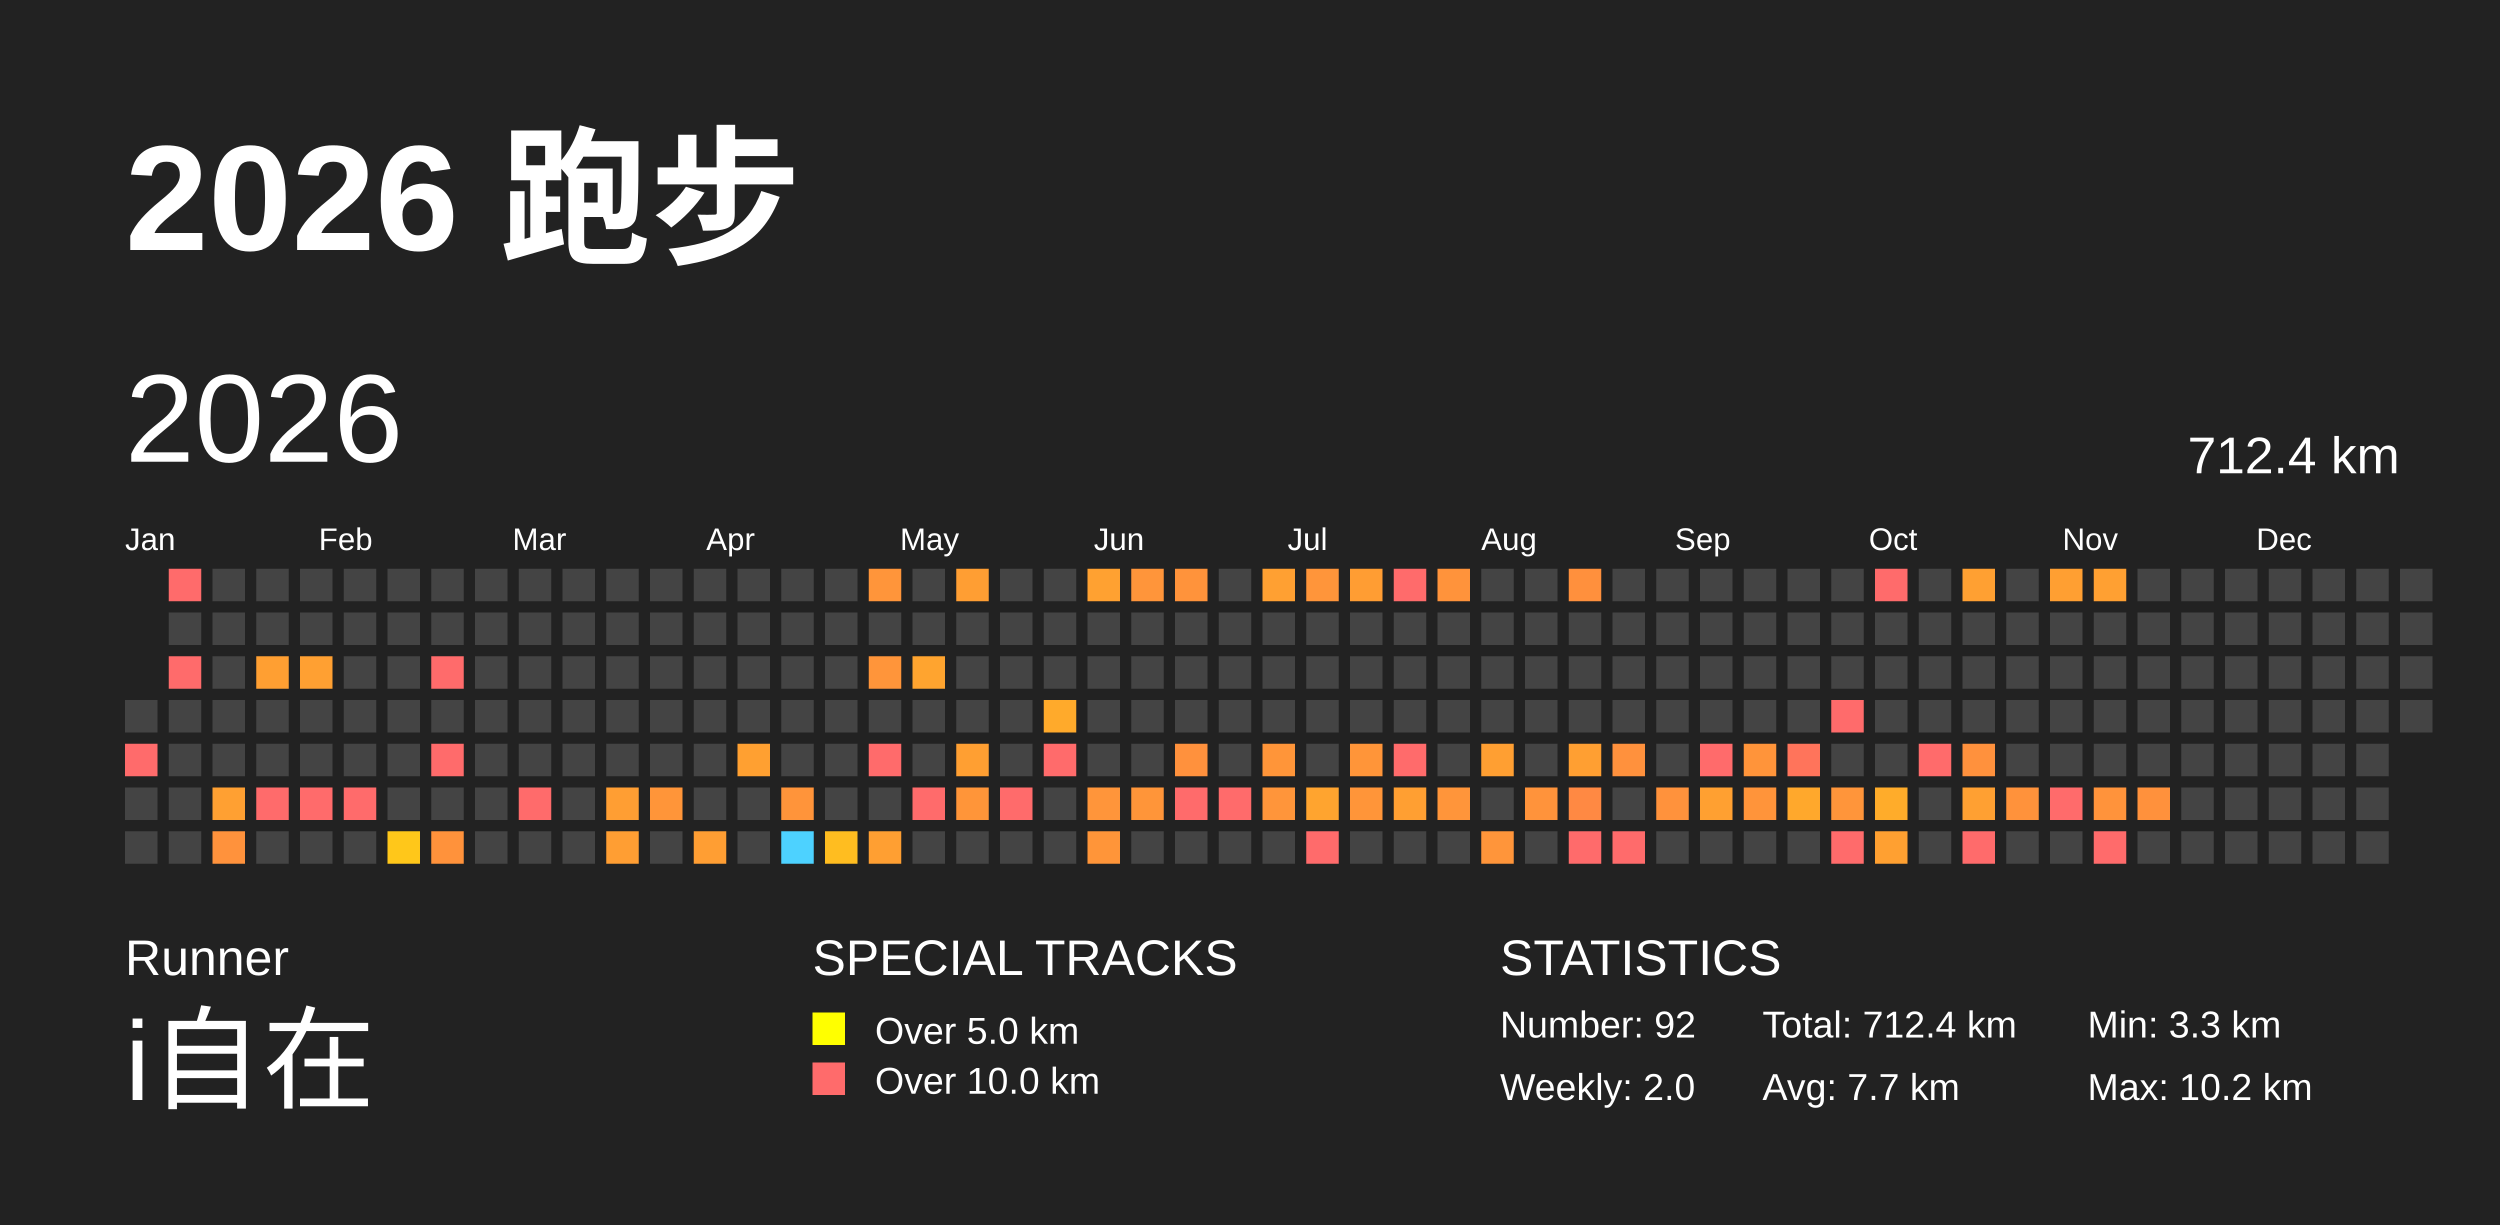
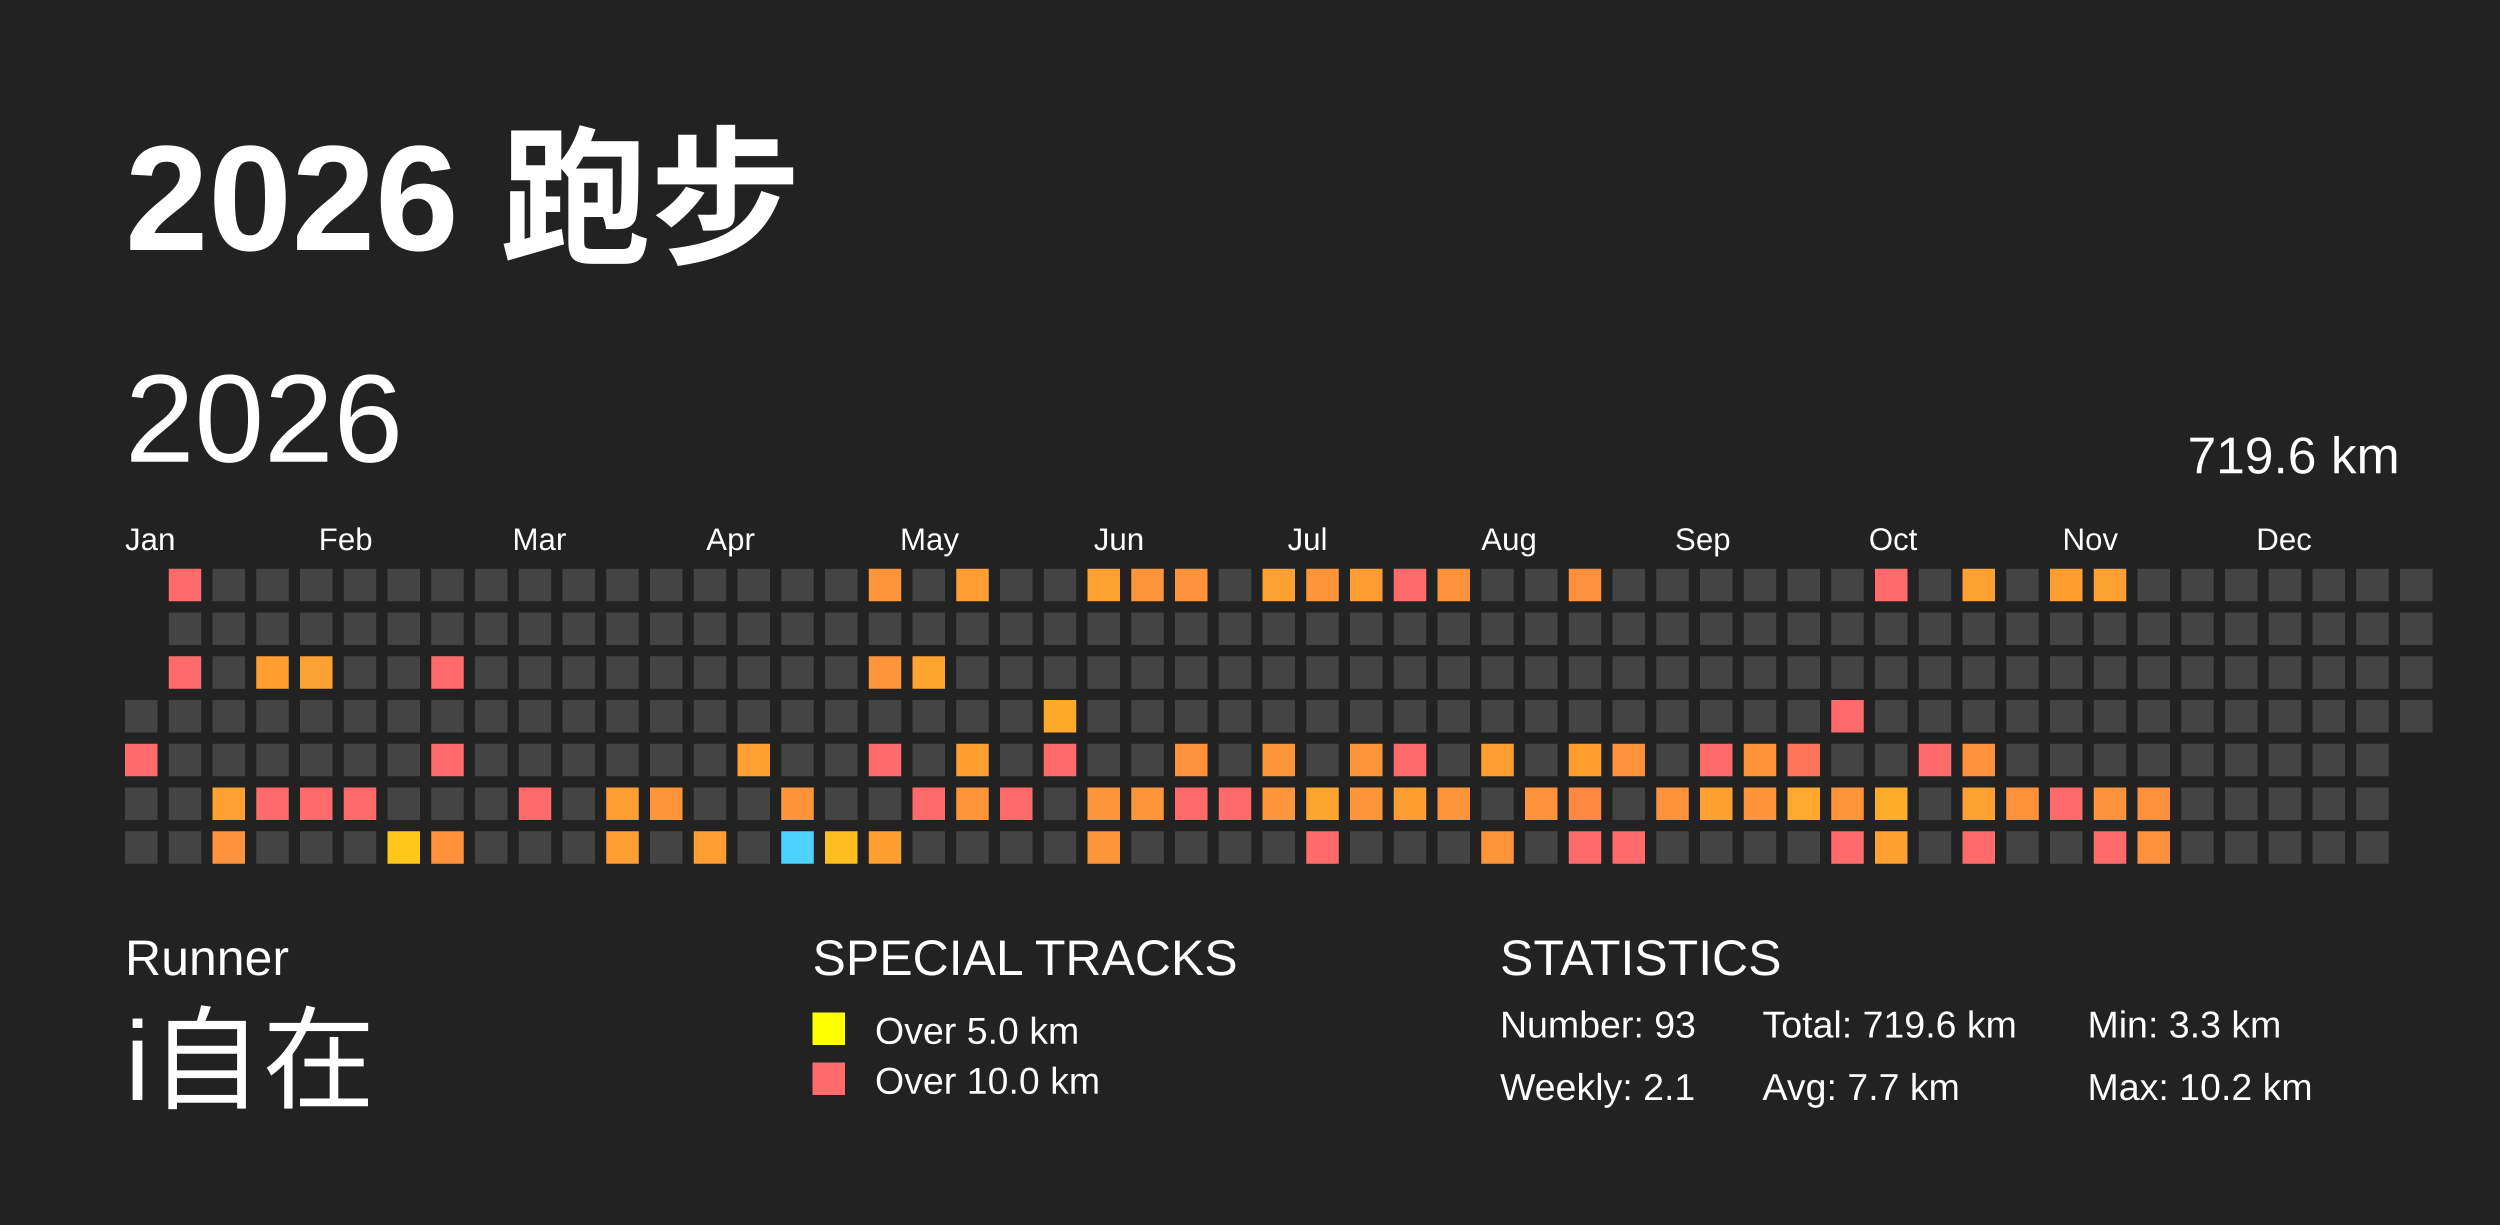
<svg xmlns="http://www.w3.org/2000/svg" baseProfile="full" height="98mm" version="1.1" viewBox="0,0,200,98" width="200mm">
  <defs />
  <rect fill="#222222" height="98" width="200" x="0" y="0" />
  <text fill="#FFFFFF" style="font-size:12px; font-family:Arial; font-weight:bold;" x="10" y="20">2026 跑步</text>
  <text fill="#FFFFFF" style="font-size:4px; font-family:Arial" x="10" y="78">Runner</text>
  <text fill="#FFFFFF" style="font-size:9px; font-family:Arial" x="10" y="88">i自在</text>
  <text fill="#FFFFFF" style="font-size:4px; font-family:Arial" x="65" y="78">SPECIAL TRACKS</text>
  <rect fill="#FFFF00" height="2.6" width="2.6" x="65" y="81" />
  <text fill="#FFFFFF" style="font-size:3px; font-family:Arial" x="70" y="83.5">Over 5.0 km</text>
  <rect fill="#FF6B6B" height="2.6" width="2.6" x="65" y="85" />
  <text fill="#FFFFFF" style="font-size:3px; font-family:Arial" x="70" y="87.5">Over 10.0 km</text>
  <text fill="#FFFFFF" style="font-size:4px; font-family:Arial" x="120" y="78">STATISTICS</text>
-   <text fill="#FFFFFF" style="font-size:3px; font-family:Arial" x="120" y="83">Number: 92</text>
-   <text fill="#FFFFFF" style="font-size:3px; font-family:Arial" x="120" y="88">Weekly: 2.0</text>
-   <text fill="#FFFFFF" style="font-size:3px; font-family:Arial" x="141" y="83">Total: 712.4 km</text>
+   <text fill="#FFFFFF" style="font-size:3px; font-family:Arial" x="120" y="83">Number: 93</text>
+   <text fill="#FFFFFF" style="font-size:3px; font-family:Arial" x="120" y="88">Weekly: 2.1</text>
+   <text fill="#FFFFFF" style="font-size:3px; font-family:Arial" x="141" y="83">Total: 719.6 km</text>
  <text fill="#FFFFFF" style="font-size:3px; font-family:Arial" x="141" y="88">Avg: 7.7 km</text>
  <text fill="#FFFFFF" style="font-size:3px; font-family:Arial" x="167" y="83">Min: 3.3 km</text>
  <text fill="#FFFFFF" style="font-size:3px; font-family:Arial" x="167" y="88">Max: 10.2 km</text>
  <text dominant-baseline="hanging" fill="#FFFFFF" style="font-size:10.0px; font-family:Arial;" x="10" y="30">2026</text>
-   <text dominant-baseline="hanging" fill="#FFFFFF" style="font-size:4.125px; font-family:Arial;" x="175" y="35">712.4 km</text>
+   <text dominant-baseline="hanging" fill="#FFFFFF" style="font-size:4.125px; font-family:Arial;" x="175" y="35">719.6 km</text>
  <text fill="#FFFFFF" style="font-size:2.5px; font-family:Arial" x="10.0" y="44">Jan</text>
  <text fill="#FFFFFF" style="font-size:2.5px; font-family:Arial" x="25.5" y="44">Feb</text>
  <text fill="#FFFFFF" style="font-size:2.5px; font-family:Arial" x="41.0" y="44">Mar</text>
  <text fill="#FFFFFF" style="font-size:2.5px; font-family:Arial" x="56.5" y="44">Apr</text>
  <text fill="#FFFFFF" style="font-size:2.5px; font-family:Arial" x="72.0" y="44">May</text>
  <text fill="#FFFFFF" style="font-size:2.5px; font-family:Arial" x="87.5" y="44">Jun</text>
  <text fill="#FFFFFF" style="font-size:2.5px; font-family:Arial" x="103.0" y="44">Jul</text>
  <text fill="#FFFFFF" style="font-size:2.5px; font-family:Arial" x="118.5" y="44">Aug</text>
  <text fill="#FFFFFF" style="font-size:2.5px; font-family:Arial" x="134.0" y="44">Sep</text>
  <text fill="#FFFFFF" style="font-size:2.5px; font-family:Arial" x="149.5" y="44">Oct</text>
  <text fill="#FFFFFF" style="font-size:2.5px; font-family:Arial" x="165.0" y="44">Nov</text>
  <text fill="#FFFFFF" style="font-size:2.5px; font-family:Arial" x="180.5" y="44">Dec</text>
  <rect fill="#444444" height="2.6" width="2.6" x="10.0" y="56.0" />
  <rect fill="#FF6B6B" height="2.6" width="2.6" x="10.0" y="59.5" />
  <rect fill="#444444" height="2.6" width="2.6" x="10.0" y="63.0" />
  <rect fill="#444444" height="2.6" width="2.6" x="10.0" y="66.5" />
  <rect fill="#FF6B6B" height="2.6" width="2.6" x="13.5" y="45.5" />
  <rect fill="#444444" height="2.6" width="2.6" x="13.5" y="49.0" />
  <rect fill="#FF6B6B" height="2.6" width="2.6" x="13.5" y="52.5" />
  <rect fill="#444444" height="2.6" width="2.6" x="13.5" y="56.0" />
  <rect fill="#444444" height="2.6" width="2.6" x="13.5" y="59.5" />
  <rect fill="#444444" height="2.6" width="2.6" x="13.5" y="63.0" />
  <rect fill="#444444" height="2.6" width="2.6" x="13.5" y="66.5" />
  <rect fill="#444444" height="2.6" width="2.6" x="17.0" y="45.5" />
  <rect fill="#444444" height="2.6" width="2.6" x="17.0" y="49.0" />
  <rect fill="#444444" height="2.6" width="2.6" x="17.0" y="52.5" />
  <rect fill="#444444" height="2.6" width="2.6" x="17.0" y="56.0" />
  <rect fill="#444444" height="2.6" width="2.6" x="17.0" y="59.5" />
  <rect fill="#ffa032" height="2.6" width="2.6" x="17.0" y="63.0" />
  <rect fill="#ff923c" height="2.6" width="2.6" x="17.0" y="66.5" />
  <rect fill="#444444" height="2.6" width="2.6" x="20.5" y="45.5" />
  <rect fill="#444444" height="2.6" width="2.6" x="20.5" y="49.0" />
  <rect fill="#ff9f32" height="2.6" width="2.6" x="20.5" y="52.5" />
  <rect fill="#444444" height="2.6" width="2.6" x="20.5" y="56.0" />
  <rect fill="#444444" height="2.6" width="2.6" x="20.5" y="59.5" />
  <rect fill="#FF6B6B" height="2.6" width="2.6" x="20.5" y="63.0" />
  <rect fill="#444444" height="2.6" width="2.6" x="20.5" y="66.5" />
  <rect fill="#444444" height="2.6" width="2.6" x="24.0" y="45.5" />
  <rect fill="#444444" height="2.6" width="2.6" x="24.0" y="49.0" />
  <rect fill="#ffa032" height="2.6" width="2.6" x="24.0" y="52.5" />
  <rect fill="#444444" height="2.6" width="2.6" x="24.0" y="56.0" />
  <rect fill="#444444" height="2.6" width="2.6" x="24.0" y="59.5" />
  <rect fill="#FF6B6B" height="2.6" width="2.6" x="24.0" y="63.0" />
  <rect fill="#444444" height="2.6" width="2.6" x="24.0" y="66.5" />
  <rect fill="#444444" height="2.6" width="2.6" x="27.5" y="45.5" />
  <rect fill="#444444" height="2.6" width="2.6" x="27.5" y="49.0" />
  <rect fill="#444444" height="2.6" width="2.6" x="27.5" y="52.5" />
  <rect fill="#444444" height="2.6" width="2.6" x="27.5" y="56.0" />
  <rect fill="#444444" height="2.6" width="2.6" x="27.5" y="59.5" />
  <rect fill="#FF6B6B" height="2.6" width="2.6" x="27.5" y="63.0" />
  <rect fill="#444444" height="2.6" width="2.6" x="27.5" y="66.5" />
  <rect fill="#444444" height="2.6" width="2.6" x="31.0" y="45.5" />
  <rect fill="#444444" height="2.6" width="2.6" x="31.0" y="49.0" />
  <rect fill="#444444" height="2.6" width="2.6" x="31.0" y="52.5" />
  <rect fill="#444444" height="2.6" width="2.6" x="31.0" y="56.0" />
  <rect fill="#444444" height="2.6" width="2.6" x="31.0" y="59.5" />
  <rect fill="#444444" height="2.6" width="2.6" x="31.0" y="63.0" />
  <rect fill="#ffc71a" height="2.6" width="2.6" x="31.0" y="66.5" />
  <rect fill="#444444" height="2.6" width="2.6" x="34.5" y="45.5" />
  <rect fill="#444444" height="2.6" width="2.6" x="34.5" y="49.0" />
  <rect fill="#FF6B6B" height="2.6" width="2.6" x="34.5" y="52.5" />
  <rect fill="#444444" height="2.6" width="2.6" x="34.5" y="56.0" />
  <rect fill="#FF6B6B" height="2.6" width="2.6" x="34.5" y="59.5" />
  <rect fill="#444444" height="2.6" width="2.6" x="34.5" y="63.0" />
  <rect fill="#ff923b" height="2.6" width="2.6" x="34.5" y="66.5" />
  <rect fill="#444444" height="2.6" width="2.6" x="38.0" y="45.5" />
  <rect fill="#444444" height="2.6" width="2.6" x="38.0" y="49.0" />
  <rect fill="#444444" height="2.6" width="2.6" x="38.0" y="52.5" />
  <rect fill="#444444" height="2.6" width="2.6" x="38.0" y="56.0" />
  <rect fill="#444444" height="2.6" width="2.6" x="38.0" y="59.5" />
  <rect fill="#444444" height="2.6" width="2.6" x="38.0" y="63.0" />
  <rect fill="#444444" height="2.6" width="2.6" x="38.0" y="66.5" />
  <rect fill="#444444" height="2.6" width="2.6" x="41.5" y="45.5" />
  <rect fill="#444444" height="2.6" width="2.6" x="41.5" y="49.0" />
  <rect fill="#444444" height="2.6" width="2.6" x="41.5" y="52.5" />
  <rect fill="#444444" height="2.6" width="2.6" x="41.5" y="56.0" />
  <rect fill="#444444" height="2.6" width="2.6" x="41.5" y="59.5" />
  <rect fill="#FF6B6B" height="2.6" width="2.6" x="41.5" y="63.0" />
  <rect fill="#444444" height="2.6" width="2.6" x="41.5" y="66.5" />
  <rect fill="#444444" height="2.6" width="2.6" x="45.0" y="45.5" />
  <rect fill="#444444" height="2.6" width="2.6" x="45.0" y="49.0" />
  <rect fill="#444444" height="2.6" width="2.6" x="45.0" y="52.5" />
  <rect fill="#444444" height="2.6" width="2.6" x="45.0" y="56.0" />
  <rect fill="#444444" height="2.6" width="2.6" x="45.0" y="59.5" />
  <rect fill="#444444" height="2.6" width="2.6" x="45.0" y="63.0" />
  <rect fill="#444444" height="2.6" width="2.6" x="45.0" y="66.5" />
  <rect fill="#444444" height="2.6" width="2.6" x="48.5" y="45.5" />
  <rect fill="#444444" height="2.6" width="2.6" x="48.5" y="49.0" />
  <rect fill="#444444" height="2.6" width="2.6" x="48.5" y="52.5" />
  <rect fill="#444444" height="2.6" width="2.6" x="48.5" y="56.0" />
  <rect fill="#444444" height="2.6" width="2.6" x="48.5" y="59.5" />
  <rect fill="#ff9e33" height="2.6" width="2.6" x="48.5" y="63.0" />
  <rect fill="#ff9e33" height="2.6" width="2.6" x="48.5" y="66.5" />
  <rect fill="#444444" height="2.6" width="2.6" x="52.0" y="45.5" />
  <rect fill="#444444" height="2.6" width="2.6" x="52.0" y="49.0" />
  <rect fill="#444444" height="2.6" width="2.6" x="52.0" y="52.5" />
  <rect fill="#444444" height="2.6" width="2.6" x="52.0" y="56.0" />
  <rect fill="#444444" height="2.6" width="2.6" x="52.0" y="59.5" />
  <rect fill="#ff9539" height="2.6" width="2.6" x="52.0" y="63.0" />
  <rect fill="#444444" height="2.6" width="2.6" x="52.0" y="66.5" />
  <rect fill="#444444" height="2.6" width="2.6" x="55.5" y="45.5" />
  <rect fill="#444444" height="2.6" width="2.6" x="55.5" y="49.0" />
  <rect fill="#444444" height="2.6" width="2.6" x="55.5" y="52.5" />
  <rect fill="#444444" height="2.6" width="2.6" x="55.5" y="56.0" />
  <rect fill="#444444" height="2.6" width="2.6" x="55.5" y="59.5" />
  <rect fill="#444444" height="2.6" width="2.6" x="55.5" y="63.0" />
  <rect fill="#ff9e33" height="2.6" width="2.6" x="55.5" y="66.5" />
  <rect fill="#444444" height="2.6" width="2.6" x="59.0" y="45.5" />
  <rect fill="#444444" height="2.6" width="2.6" x="59.0" y="49.0" />
  <rect fill="#444444" height="2.6" width="2.6" x="59.0" y="52.5" />
  <rect fill="#444444" height="2.6" width="2.6" x="59.0" y="56.0" />
  <rect fill="#ffa031" height="2.6" width="2.6" x="59.0" y="59.5" />
  <rect fill="#444444" height="2.6" width="2.6" x="59.0" y="63.0" />
  <rect fill="#444444" height="2.6" width="2.6" x="59.0" y="66.5" />
  <rect fill="#444444" height="2.6" width="2.6" x="62.5" y="45.5" />
  <rect fill="#444444" height="2.6" width="2.6" x="62.5" y="49.0" />
  <rect fill="#444444" height="2.6" width="2.6" x="62.5" y="52.5" />
  <rect fill="#444444" height="2.6" width="2.6" x="62.5" y="56.0" />
  <rect fill="#444444" height="2.6" width="2.6" x="62.5" y="59.5" />
  <rect fill="#ff943a" height="2.6" width="2.6" x="62.5" y="63.0" />
  <rect fill="#4dd2ff" height="2.6" width="2.6" x="62.5" y="66.5" />
  <rect fill="#444444" height="2.6" width="2.6" x="66.0" y="45.5" />
  <rect fill="#444444" height="2.6" width="2.6" x="66.0" y="49.0" />
  <rect fill="#444444" height="2.6" width="2.6" x="66.0" y="52.5" />
  <rect fill="#444444" height="2.6" width="2.6" x="66.0" y="56.0" />
  <rect fill="#444444" height="2.6" width="2.6" x="66.0" y="59.5" />
  <rect fill="#444444" height="2.6" width="2.6" x="66.0" y="63.0" />
  <rect fill="#ffbd20" height="2.6" width="2.6" x="66.0" y="66.5" />
  <rect fill="#ff953a" height="2.6" width="2.6" x="69.5" y="45.5" />
  <rect fill="#444444" height="2.6" width="2.6" x="69.5" y="49.0" />
  <rect fill="#ff953a" height="2.6" width="2.6" x="69.5" y="52.5" />
  <rect fill="#444444" height="2.6" width="2.6" x="69.5" y="56.0" />
  <rect fill="#FF6B6B" height="2.6" width="2.6" x="69.5" y="59.5" />
  <rect fill="#444444" height="2.6" width="2.6" x="69.5" y="63.0" />
  <rect fill="#ff9f32" height="2.6" width="2.6" x="69.5" y="66.5" />
  <rect fill="#444444" height="2.6" width="2.6" x="73.0" y="45.5" />
  <rect fill="#444444" height="2.6" width="2.6" x="73.0" y="49.0" />
  <rect fill="#ffa42f" height="2.6" width="2.6" x="73.0" y="52.5" />
  <rect fill="#444444" height="2.6" width="2.6" x="73.0" y="56.0" />
  <rect fill="#444444" height="2.6" width="2.6" x="73.0" y="59.5" />
  <rect fill="#FF6B6B" height="2.6" width="2.6" x="73.0" y="63.0" />
  <rect fill="#444444" height="2.6" width="2.6" x="73.0" y="66.5" />
  <rect fill="#ff9e33" height="2.6" width="2.6" x="76.5" y="45.5" />
  <rect fill="#444444" height="2.6" width="2.6" x="76.5" y="49.0" />
  <rect fill="#444444" height="2.6" width="2.6" x="76.5" y="52.5" />
  <rect fill="#444444" height="2.6" width="2.6" x="76.5" y="56.0" />
  <rect fill="#ff9f32" height="2.6" width="2.6" x="76.5" y="59.5" />
  <rect fill="#ff9539" height="2.6" width="2.6" x="76.5" y="63.0" />
  <rect fill="#444444" height="2.6" width="2.6" x="76.5" y="66.5" />
  <rect fill="#444444" height="2.6" width="2.6" x="80.0" y="45.5" />
  <rect fill="#444444" height="2.6" width="2.6" x="80.0" y="49.0" />
  <rect fill="#444444" height="2.6" width="2.6" x="80.0" y="52.5" />
  <rect fill="#444444" height="2.6" width="2.6" x="80.0" y="56.0" />
  <rect fill="#444444" height="2.6" width="2.6" x="80.0" y="59.5" />
  <rect fill="#FF6B6B" height="2.6" width="2.6" x="80.0" y="63.0" />
  <rect fill="#444444" height="2.6" width="2.6" x="80.0" y="66.5" />
  <rect fill="#444444" height="2.6" width="2.6" x="83.5" y="45.5" />
  <rect fill="#444444" height="2.6" width="2.6" x="83.5" y="49.0" />
  <rect fill="#444444" height="2.6" width="2.6" x="83.5" y="52.5" />
  <rect fill="#ffaa2b" height="2.6" width="2.6" x="83.5" y="56.0" />
  <rect fill="#FF6B6B" height="2.6" width="2.6" x="83.5" y="59.5" />
  <rect fill="#444444" height="2.6" width="2.6" x="83.5" y="63.0" />
  <rect fill="#444444" height="2.6" width="2.6" x="83.5" y="66.5" />
  <rect fill="#ffa131" height="2.6" width="2.6" x="87.0" y="45.5" />
  <rect fill="#444444" height="2.6" width="2.6" x="87.0" y="49.0" />
  <rect fill="#444444" height="2.6" width="2.6" x="87.0" y="52.5" />
  <rect fill="#444444" height="2.6" width="2.6" x="87.0" y="56.0" />
  <rect fill="#444444" height="2.6" width="2.6" x="87.0" y="59.5" />
  <rect fill="#ff953a" height="2.6" width="2.6" x="87.0" y="63.0" />
  <rect fill="#ff9539" height="2.6" width="2.6" x="87.0" y="66.5" />
  <rect fill="#ff953a" height="2.6" width="2.6" x="90.5" y="45.5" />
  <rect fill="#444444" height="2.6" width="2.6" x="90.5" y="49.0" />
  <rect fill="#444444" height="2.6" width="2.6" x="90.5" y="52.5" />
  <rect fill="#444444" height="2.6" width="2.6" x="90.5" y="56.0" />
  <rect fill="#444444" height="2.6" width="2.6" x="90.5" y="59.5" />
  <rect fill="#ff9539" height="2.6" width="2.6" x="90.5" y="63.0" />
  <rect fill="#444444" height="2.6" width="2.6" x="90.5" y="66.5" />
  <rect fill="#ff933b" height="2.6" width="2.6" x="94.0" y="45.5" />
  <rect fill="#444444" height="2.6" width="2.6" x="94.0" y="49.0" />
  <rect fill="#444444" height="2.6" width="2.6" x="94.0" y="52.5" />
  <rect fill="#444444" height="2.6" width="2.6" x="94.0" y="56.0" />
  <rect fill="#ff913d" height="2.6" width="2.6" x="94.0" y="59.5" />
  <rect fill="#FF6B6B" height="2.6" width="2.6" x="94.0" y="63.0" />
  <rect fill="#444444" height="2.6" width="2.6" x="94.0" y="66.5" />
  <rect fill="#444444" height="2.6" width="2.6" x="97.5" y="45.5" />
  <rect fill="#444444" height="2.6" width="2.6" x="97.5" y="49.0" />
  <rect fill="#444444" height="2.6" width="2.6" x="97.5" y="52.5" />
  <rect fill="#444444" height="2.6" width="2.6" x="97.5" y="56.0" />
  <rect fill="#444444" height="2.6" width="2.6" x="97.5" y="59.5" />
  <rect fill="#FF6B6B" height="2.6" width="2.6" x="97.5" y="63.0" />
  <rect fill="#444444" height="2.6" width="2.6" x="97.5" y="66.5" />
  <rect fill="#ffa032" height="2.6" width="2.6" x="101.0" y="45.5" />
  <rect fill="#444444" height="2.6" width="2.6" x="101.0" y="49.0" />
  <rect fill="#444444" height="2.6" width="2.6" x="101.0" y="52.5" />
  <rect fill="#444444" height="2.6" width="2.6" x="101.0" y="56.0" />
  <rect fill="#ff9539" height="2.6" width="2.6" x="101.0" y="59.5" />
  <rect fill="#ff953a" height="2.6" width="2.6" x="101.0" y="63.0" />
  <rect fill="#444444" height="2.6" width="2.6" x="101.0" y="66.5" />
  <rect fill="#ff953a" height="2.6" width="2.6" x="104.5" y="45.5" />
  <rect fill="#444444" height="2.6" width="2.6" x="104.5" y="49.0" />
  <rect fill="#444444" height="2.6" width="2.6" x="104.5" y="52.5" />
  <rect fill="#444444" height="2.6" width="2.6" x="104.5" y="56.0" />
  <rect fill="#444444" height="2.6" width="2.6" x="104.5" y="59.5" />
  <rect fill="#ffa42f" height="2.6" width="2.6" x="104.5" y="63.0" />
  <rect fill="#FF6B6B" height="2.6" width="2.6" x="104.5" y="66.5" />
  <rect fill="#ff9d33" height="2.6" width="2.6" x="108.0" y="45.5" />
  <rect fill="#444444" height="2.6" width="2.6" x="108.0" y="49.0" />
  <rect fill="#444444" height="2.6" width="2.6" x="108.0" y="52.5" />
  <rect fill="#444444" height="2.6" width="2.6" x="108.0" y="56.0" />
  <rect fill="#ff9539" height="2.6" width="2.6" x="108.0" y="59.5" />
  <rect fill="#ff9539" height="2.6" width="2.6" x="108.0" y="63.0" />
  <rect fill="#444444" height="2.6" width="2.6" x="108.0" y="66.5" />
  <rect fill="#FF6B6B" height="2.6" width="2.6" x="111.5" y="45.5" />
  <rect fill="#444444" height="2.6" width="2.6" x="111.5" y="49.0" />
  <rect fill="#444444" height="2.6" width="2.6" x="111.5" y="52.5" />
  <rect fill="#444444" height="2.6" width="2.6" x="111.5" y="56.0" />
  <rect fill="#FF6B6B" height="2.6" width="2.6" x="111.5" y="59.5" />
  <rect fill="#ff9f32" height="2.6" width="2.6" x="111.5" y="63.0" />
  <rect fill="#444444" height="2.6" width="2.6" x="111.5" y="66.5" />
  <rect fill="#ff933b" height="2.6" width="2.6" x="115.0" y="45.5" />
  <rect fill="#444444" height="2.6" width="2.6" x="115.0" y="49.0" />
  <rect fill="#444444" height="2.6" width="2.6" x="115.0" y="52.5" />
  <rect fill="#444444" height="2.6" width="2.6" x="115.0" y="56.0" />
  <rect fill="#444444" height="2.6" width="2.6" x="115.0" y="59.5" />
  <rect fill="#ff953a" height="2.6" width="2.6" x="115.0" y="63.0" />
  <rect fill="#444444" height="2.6" width="2.6" x="115.0" y="66.5" />
  <rect fill="#444444" height="2.6" width="2.6" x="118.5" y="45.5" />
  <rect fill="#444444" height="2.6" width="2.6" x="118.5" y="49.0" />
  <rect fill="#444444" height="2.6" width="2.6" x="118.5" y="52.5" />
  <rect fill="#444444" height="2.6" width="2.6" x="118.5" y="56.0" />
  <rect fill="#ff9f32" height="2.6" width="2.6" x="118.5" y="59.5" />
  <rect fill="#444444" height="2.6" width="2.6" x="118.5" y="63.0" />
  <rect fill="#ff953a" height="2.6" width="2.6" x="118.5" y="66.5" />
  <rect fill="#444444" height="2.6" width="2.6" x="122.0" y="45.5" />
  <rect fill="#444444" height="2.6" width="2.6" x="122.0" y="49.0" />
  <rect fill="#444444" height="2.6" width="2.6" x="122.0" y="52.5" />
  <rect fill="#444444" height="2.6" width="2.6" x="122.0" y="56.0" />
  <rect fill="#444444" height="2.6" width="2.6" x="122.0" y="59.5" />
  <rect fill="#ff933b" height="2.6" width="2.6" x="122.0" y="63.0" />
  <rect fill="#444444" height="2.6" width="2.6" x="122.0" y="66.5" />
  <rect fill="#ff903d" height="2.6" width="2.6" x="125.5" y="45.5" />
  <rect fill="#444444" height="2.6" width="2.6" x="125.5" y="49.0" />
  <rect fill="#444444" height="2.6" width="2.6" x="125.5" y="52.5" />
  <rect fill="#444444" height="2.6" width="2.6" x="125.5" y="56.0" />
  <rect fill="#ff9f32" height="2.6" width="2.6" x="125.5" y="59.5" />
  <rect fill="#ff8943" height="2.6" width="2.6" x="125.5" y="63.0" />
  <rect fill="#FF6B6B" height="2.6" width="2.6" x="125.5" y="66.5" />
  <rect fill="#444444" height="2.6" width="2.6" x="129.0" y="45.5" />
  <rect fill="#444444" height="2.6" width="2.6" x="129.0" y="49.0" />
  <rect fill="#444444" height="2.6" width="2.6" x="129.0" y="52.5" />
  <rect fill="#444444" height="2.6" width="2.6" x="129.0" y="56.0" />
  <rect fill="#ff913d" height="2.6" width="2.6" x="129.0" y="59.5" />
  <rect fill="#444444" height="2.6" width="2.6" x="129.0" y="63.0" />
  <rect fill="#FF6B6B" height="2.6" width="2.6" x="129.0" y="66.5" />
  <rect fill="#444444" height="2.6" width="2.6" x="132.5" y="45.5" />
  <rect fill="#444444" height="2.6" width="2.6" x="132.5" y="49.0" />
  <rect fill="#444444" height="2.6" width="2.6" x="132.5" y="52.5" />
  <rect fill="#444444" height="2.6" width="2.6" x="132.5" y="56.0" />
  <rect fill="#444444" height="2.6" width="2.6" x="132.5" y="59.5" />
  <rect fill="#ff923c" height="2.6" width="2.6" x="132.5" y="63.0" />
  <rect fill="#444444" height="2.6" width="2.6" x="132.5" y="66.5" />
  <rect fill="#444444" height="2.6" width="2.6" x="136.0" y="45.5" />
  <rect fill="#444444" height="2.6" width="2.6" x="136.0" y="49.0" />
  <rect fill="#444444" height="2.6" width="2.6" x="136.0" y="52.5" />
  <rect fill="#444444" height="2.6" width="2.6" x="136.0" y="56.0" />
  <rect fill="#FF6B6B" height="2.6" width="2.6" x="136.0" y="59.5" />
  <rect fill="#ffa031" height="2.6" width="2.6" x="136.0" y="63.0" />
  <rect fill="#444444" height="2.6" width="2.6" x="136.0" y="66.5" />
  <rect fill="#444444" height="2.6" width="2.6" x="139.5" y="45.5" />
  <rect fill="#444444" height="2.6" width="2.6" x="139.5" y="49.0" />
  <rect fill="#444444" height="2.6" width="2.6" x="139.5" y="52.5" />
  <rect fill="#444444" height="2.6" width="2.6" x="139.5" y="56.0" />
  <rect fill="#ff943a" height="2.6" width="2.6" x="139.5" y="59.5" />
  <rect fill="#ff943a" height="2.6" width="2.6" x="139.5" y="63.0" />
  <rect fill="#444444" height="2.6" width="2.6" x="139.5" y="66.5" />
  <rect fill="#444444" height="2.6" width="2.6" x="143.0" y="45.5" />
  <rect fill="#444444" height="2.6" width="2.6" x="143.0" y="49.0" />
  <rect fill="#444444" height="2.6" width="2.6" x="143.0" y="52.5" />
  <rect fill="#444444" height="2.6" width="2.6" x="143.0" y="56.0" />
  <rect fill="#ff745b" height="2.6" width="2.6" x="143.0" y="59.5" />
  <rect fill="#ffa82c" height="2.6" width="2.6" x="143.0" y="63.0" />
  <rect fill="#444444" height="2.6" width="2.6" x="143.0" y="66.5" />
  <rect fill="#444444" height="2.6" width="2.6" x="146.5" y="45.5" />
  <rect fill="#444444" height="2.6" width="2.6" x="146.5" y="49.0" />
  <rect fill="#444444" height="2.6" width="2.6" x="146.5" y="52.5" />
  <rect fill="#FF6B6B" height="2.6" width="2.6" x="146.5" y="56.0" />
  <rect fill="#444444" height="2.6" width="2.6" x="146.5" y="59.5" />
  <rect fill="#ff953a" height="2.6" width="2.6" x="146.5" y="63.0" />
  <rect fill="#FF6B6B" height="2.6" width="2.6" x="146.5" y="66.5" />
  <rect fill="#FF6B6B" height="2.6" width="2.6" x="150.0" y="45.5" />
  <rect fill="#444444" height="2.6" width="2.6" x="150.0" y="49.0" />
  <rect fill="#444444" height="2.6" width="2.6" x="150.0" y="52.5" />
  <rect fill="#444444" height="2.6" width="2.6" x="150.0" y="56.0" />
  <rect fill="#444444" height="2.6" width="2.6" x="150.0" y="59.5" />
  <rect fill="#ffac2a" height="2.6" width="2.6" x="150.0" y="63.0" />
  <rect fill="#ffa031" height="2.6" width="2.6" x="150.0" y="66.5" />
  <rect fill="#444444" height="2.6" width="2.6" x="153.5" y="45.5" />
  <rect fill="#444444" height="2.6" width="2.6" x="153.5" y="49.0" />
  <rect fill="#444444" height="2.6" width="2.6" x="153.5" y="52.5" />
  <rect fill="#444444" height="2.6" width="2.6" x="153.5" y="56.0" />
  <rect fill="#FF6B6B" height="2.6" width="2.6" x="153.5" y="59.5" />
  <rect fill="#444444" height="2.6" width="2.6" x="153.5" y="63.0" />
  <rect fill="#444444" height="2.6" width="2.6" x="153.5" y="66.5" />
  <rect fill="#ffa032" height="2.6" width="2.6" x="157.0" y="45.5" />
  <rect fill="#444444" height="2.6" width="2.6" x="157.0" y="49.0" />
  <rect fill="#444444" height="2.6" width="2.6" x="157.0" y="52.5" />
  <rect fill="#444444" height="2.6" width="2.6" x="157.0" y="56.0" />
  <rect fill="#ff913d" height="2.6" width="2.6" x="157.0" y="59.5" />
  <rect fill="#ffa032" height="2.6" width="2.6" x="157.0" y="63.0" />
  <rect fill="#FF6B6B" height="2.6" width="2.6" x="157.0" y="66.5" />
  <rect fill="#444444" height="2.6" width="2.6" x="160.5" y="45.5" />
  <rect fill="#444444" height="2.6" width="2.6" x="160.5" y="49.0" />
  <rect fill="#444444" height="2.6" width="2.6" x="160.5" y="52.5" />
  <rect fill="#444444" height="2.6" width="2.6" x="160.5" y="56.0" />
  <rect fill="#444444" height="2.6" width="2.6" x="160.5" y="59.5" />
  <rect fill="#ff923b" height="2.6" width="2.6" x="160.5" y="63.0" />
  <rect fill="#444444" height="2.6" width="2.6" x="160.5" y="66.5" />
  <rect fill="#ff9f32" height="2.6" width="2.6" x="164.0" y="45.5" />
  <rect fill="#444444" height="2.6" width="2.6" x="164.0" y="49.0" />
  <rect fill="#444444" height="2.6" width="2.6" x="164.0" y="52.5" />
  <rect fill="#444444" height="2.6" width="2.6" x="164.0" y="56.0" />
  <rect fill="#444444" height="2.6" width="2.6" x="164.0" y="59.5" />
  <rect fill="#FF6B6B" height="2.6" width="2.6" x="164.0" y="63.0" />
  <rect fill="#444444" height="2.6" width="2.6" x="164.0" y="66.5" />
  <rect fill="#ffa032" height="2.6" width="2.6" x="167.5" y="45.5" />
  <rect fill="#444444" height="2.6" width="2.6" x="167.5" y="49.0" />
  <rect fill="#444444" height="2.6" width="2.6" x="167.5" y="52.5" />
  <rect fill="#444444" height="2.6" width="2.6" x="167.5" y="56.0" />
  <rect fill="#444444" height="2.6" width="2.6" x="167.5" y="59.5" />
  <rect fill="#ff933b" height="2.6" width="2.6" x="167.5" y="63.0" />
  <rect fill="#FF6B6B" height="2.6" width="2.6" x="167.5" y="66.5" />
  <rect fill="#444444" height="2.6" width="2.6" x="171.0" y="45.5" />
  <rect fill="#444444" height="2.6" width="2.6" x="171.0" y="49.0" />
  <rect fill="#444444" height="2.6" width="2.6" x="171.0" y="52.5" />
  <rect fill="#444444" height="2.6" width="2.6" x="171.0" y="56.0" />
  <rect fill="#444444" height="2.6" width="2.6" x="171.0" y="59.5" />
  <rect fill="#ff913c" height="2.6" width="2.6" x="171.0" y="63.0" />
-   <rect fill="#444444" height="2.6" width="2.6" x="171.0" y="66.5" />
+   <rect fill="#ff913c" height="2.6" width="2.6" x="171.0" y="66.5" />
  <rect fill="#444444" height="2.6" width="2.6" x="174.5" y="45.5" />
  <rect fill="#444444" height="2.6" width="2.6" x="174.5" y="49.0" />
  <rect fill="#444444" height="2.6" width="2.6" x="174.5" y="52.5" />
  <rect fill="#444444" height="2.6" width="2.6" x="174.5" y="56.0" />
  <rect fill="#444444" height="2.6" width="2.6" x="174.5" y="59.5" />
  <rect fill="#444444" height="2.6" width="2.6" x="174.5" y="63.0" />
  <rect fill="#444444" height="2.6" width="2.6" x="174.5" y="66.5" />
  <rect fill="#444444" height="2.6" width="2.6" x="178.0" y="45.5" />
  <rect fill="#444444" height="2.6" width="2.6" x="178.0" y="49.0" />
  <rect fill="#444444" height="2.6" width="2.6" x="178.0" y="52.5" />
  <rect fill="#444444" height="2.6" width="2.6" x="178.0" y="56.0" />
  <rect fill="#444444" height="2.6" width="2.6" x="178.0" y="59.5" />
  <rect fill="#444444" height="2.6" width="2.6" x="178.0" y="63.0" />
  <rect fill="#444444" height="2.6" width="2.6" x="178.0" y="66.5" />
  <rect fill="#444444" height="2.6" width="2.6" x="181.5" y="45.5" />
  <rect fill="#444444" height="2.6" width="2.6" x="181.5" y="49.0" />
  <rect fill="#444444" height="2.6" width="2.6" x="181.5" y="52.5" />
  <rect fill="#444444" height="2.6" width="2.6" x="181.5" y="56.0" />
  <rect fill="#444444" height="2.6" width="2.6" x="181.5" y="59.5" />
  <rect fill="#444444" height="2.6" width="2.6" x="181.5" y="63.0" />
  <rect fill="#444444" height="2.6" width="2.6" x="181.5" y="66.5" />
  <rect fill="#444444" height="2.6" width="2.6" x="185.0" y="45.5" />
  <rect fill="#444444" height="2.6" width="2.6" x="185.0" y="49.0" />
  <rect fill="#444444" height="2.6" width="2.6" x="185.0" y="52.5" />
  <rect fill="#444444" height="2.6" width="2.6" x="185.0" y="56.0" />
  <rect fill="#444444" height="2.6" width="2.6" x="185.0" y="59.5" />
  <rect fill="#444444" height="2.6" width="2.6" x="185.0" y="63.0" />
  <rect fill="#444444" height="2.6" width="2.6" x="185.0" y="66.5" />
  <rect fill="#444444" height="2.6" width="2.6" x="188.5" y="45.5" />
  <rect fill="#444444" height="2.6" width="2.6" x="188.5" y="49.0" />
  <rect fill="#444444" height="2.6" width="2.6" x="188.5" y="52.5" />
  <rect fill="#444444" height="2.6" width="2.6" x="188.5" y="56.0" />
  <rect fill="#444444" height="2.6" width="2.6" x="188.5" y="59.5" />
  <rect fill="#444444" height="2.6" width="2.6" x="188.5" y="63.0" />
  <rect fill="#444444" height="2.6" width="2.6" x="188.5" y="66.5" />
  <rect fill="#444444" height="2.6" width="2.6" x="192.0" y="45.5" />
  <rect fill="#444444" height="2.6" width="2.6" x="192.0" y="49.0" />
  <rect fill="#444444" height="2.6" width="2.6" x="192.0" y="52.5" />
  <rect fill="#444444" height="2.6" width="2.6" x="192.0" y="56.0" />
</svg>
